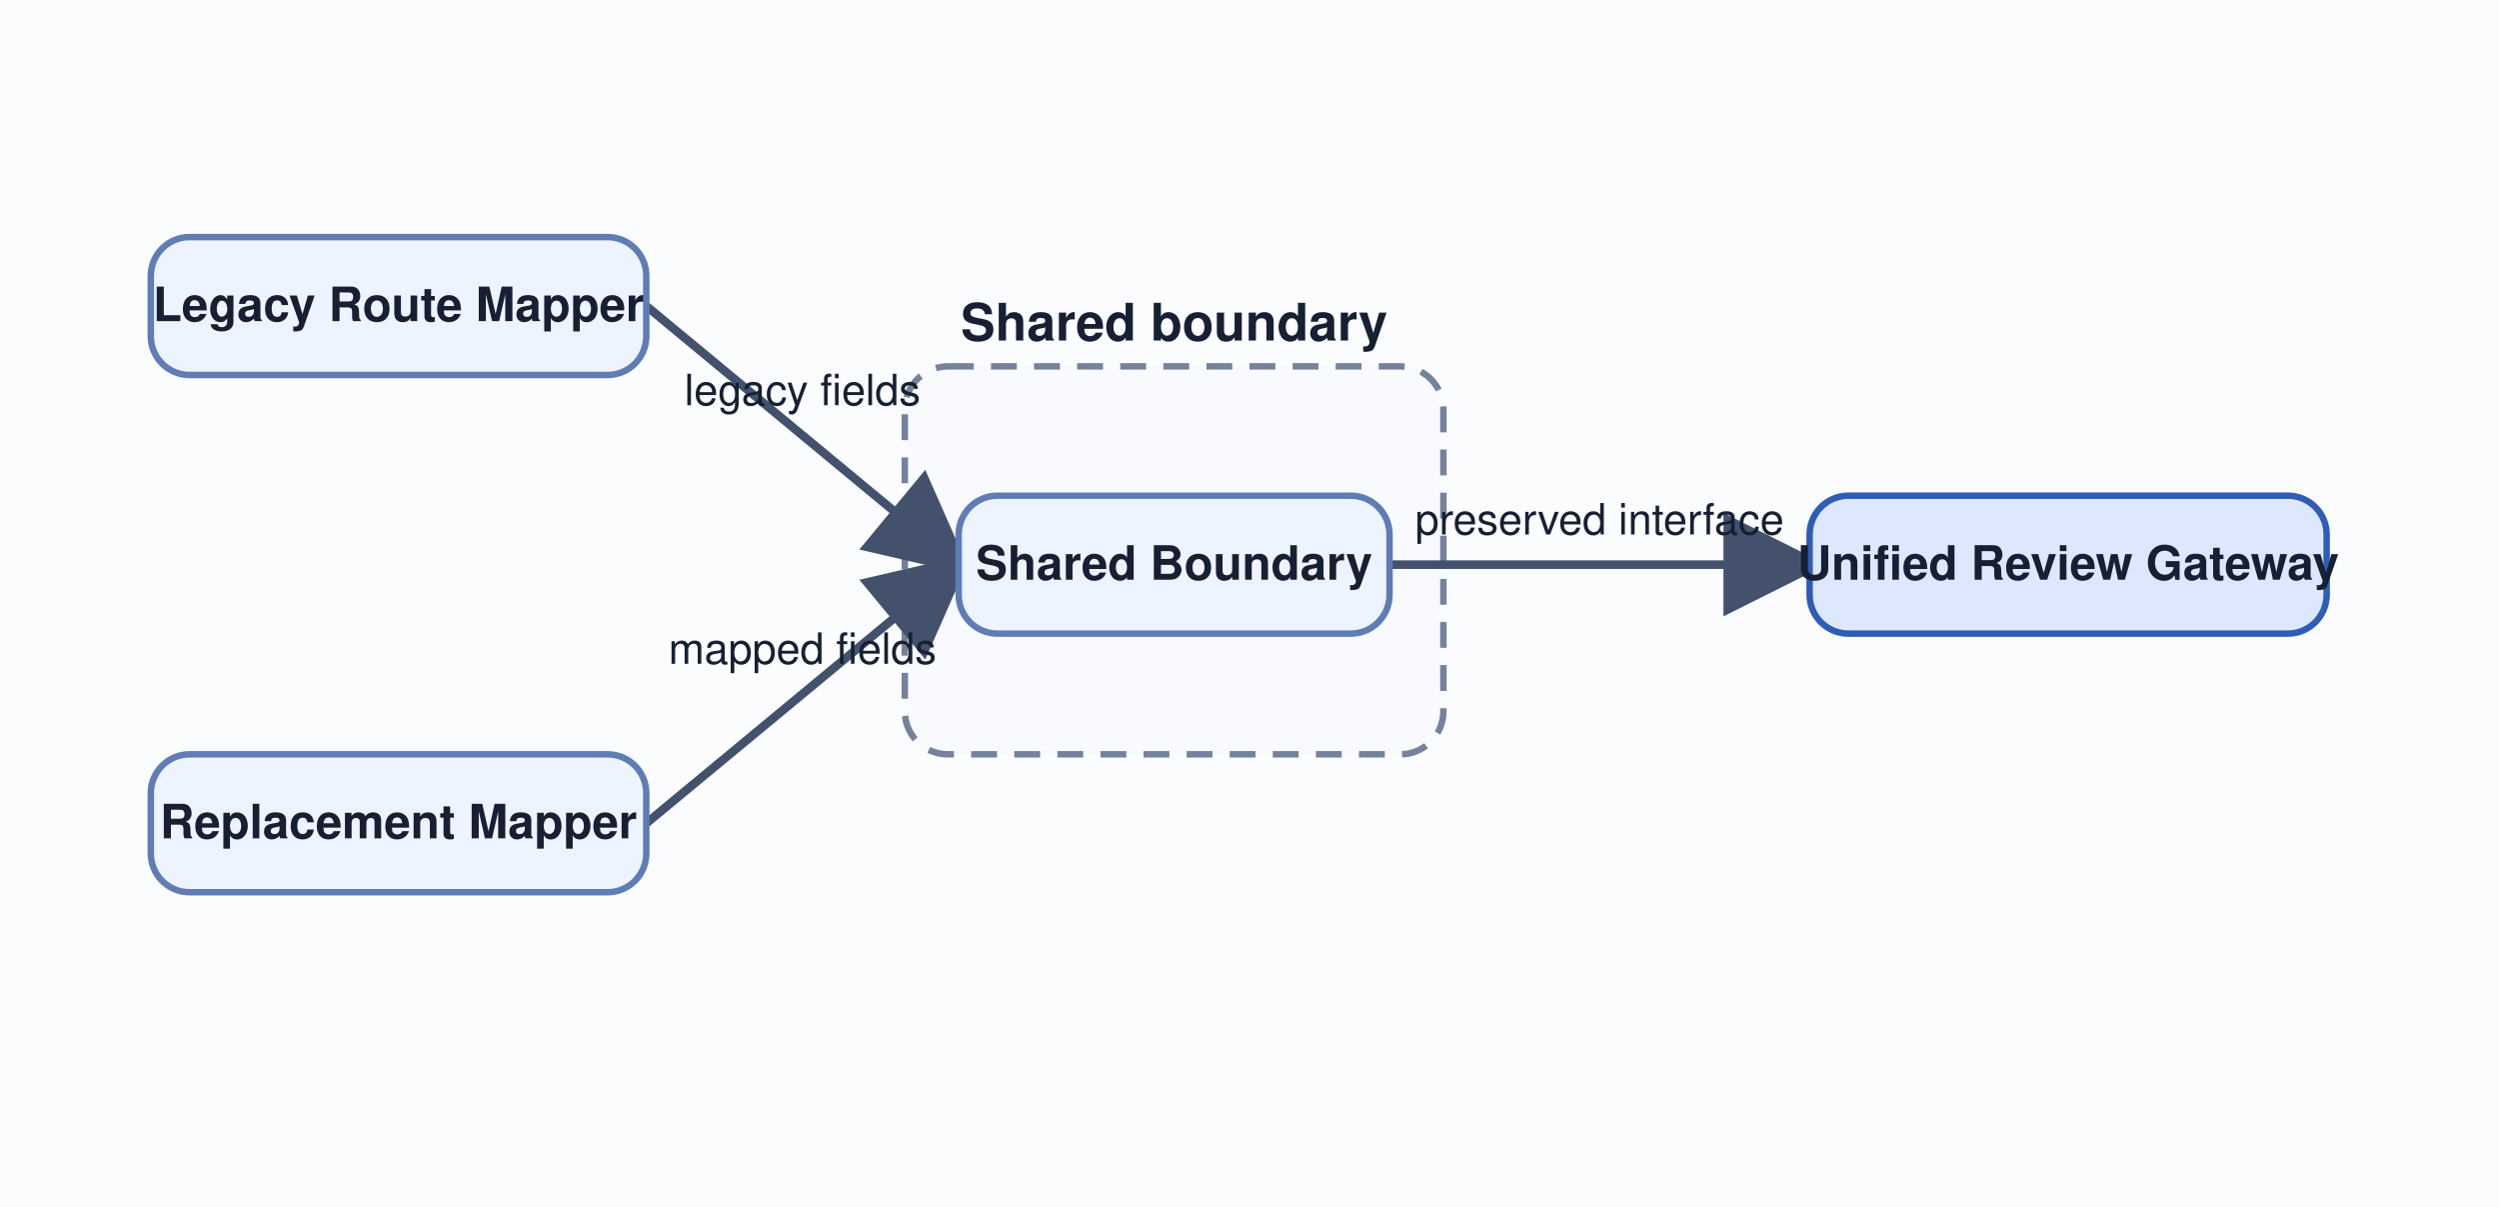
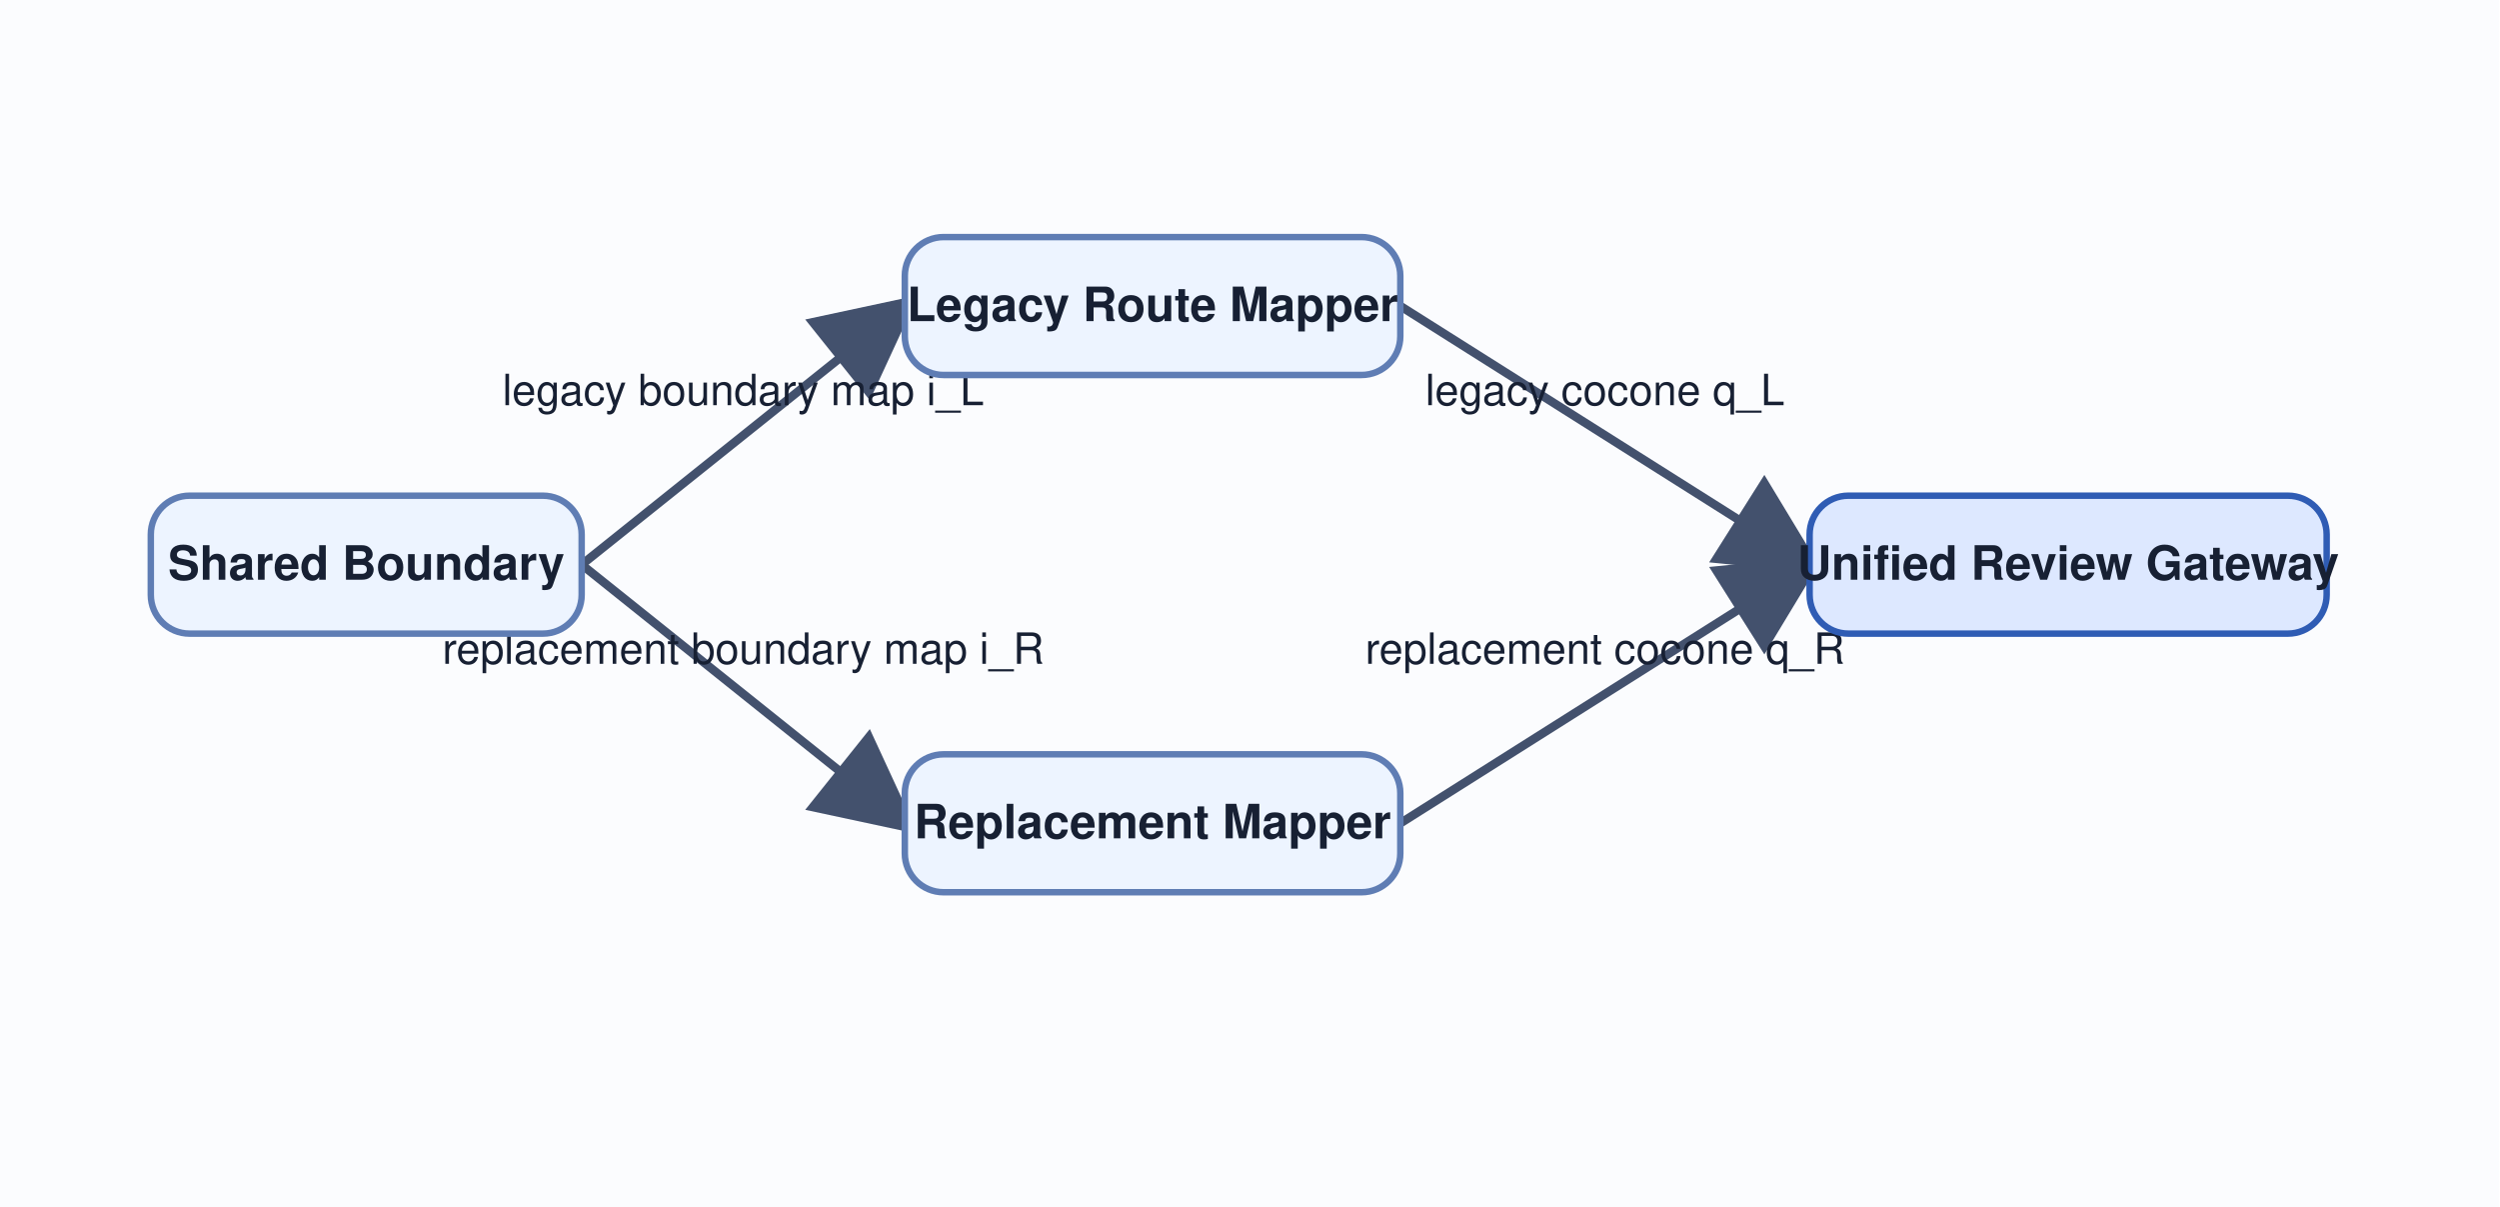
<svg xmlns="http://www.w3.org/2000/svg" width="1160" height="560" viewBox="0 0 1160 560">
  <rect width="100%" height="100%" fill="#fbfcfe" />
  <defs>
    <marker id="arrow-screen" markerWidth="12" markerHeight="12" refX="10" refY="6" orient="auto">
      <path d="M0,0 L12,6 L0,12 z" fill="#43516d" />
    </marker>
  </defs>
  <g style="color:#172033">
-     <rect x="420" y="170" width="250" height="180" rx="20" ry="20" fill="#f6f8fc" fill-opacity="0.55" stroke="#75829b" stroke-width="3" stroke-dasharray="12 8" />
-     <text x="545.0" y="158" fill="currentColor" font-family="Helvetica, Arial, sans-serif" font-size="24" font-weight="600" text-anchor="middle">Shared boundary</text>
-     <line x1="300" y1="142.0" x2="445" y2="262.0" stroke="#43516d" stroke-width="4" marker-end="url(#arrow-screen)" />
-     <text x="372.5" y="188.0" fill="currentColor" font-family="Helvetica, Arial, sans-serif" font-size="20" font-weight="500" text-anchor="middle">legacy fields</text>
-     <line x1="300" y1="382.0" x2="445" y2="262.0" stroke="#43516d" stroke-width="4" marker-end="url(#arrow-screen)" />
-     <text x="372.5" y="308.0" fill="currentColor" font-family="Helvetica, Arial, sans-serif" font-size="20" font-weight="500" text-anchor="middle">mapped fields</text>
-     <line x1="645" y1="262.0" x2="840" y2="262.0" stroke="#43516d" stroke-width="4" marker-end="url(#arrow-screen)" />
-     <text x="742.5" y="248.0" fill="currentColor" font-family="Helvetica, Arial, sans-serif" font-size="20" font-weight="500" text-anchor="middle">preserved interface</text>
-     <rect x="70" y="110" width="230" height="64" rx="18" ry="18" fill="#edf4ff" stroke="#5f7db4" stroke-width="3" />
-     <text x="185.0" y="149.0" fill="currentColor" font-family="Helvetica, Arial, sans-serif" font-size="22" font-weight="600" text-anchor="middle">Legacy Route Mapper</text>
-     <rect x="70" y="350" width="230" height="64" rx="18" ry="18" fill="#edf4ff" stroke="#5f7db4" stroke-width="3" />
-     <text x="185.0" y="389.0" fill="currentColor" font-family="Helvetica, Arial, sans-serif" font-size="22" font-weight="600" text-anchor="middle">Replacement Mapper</text>
-     <rect x="445" y="230" width="200" height="64" rx="18" ry="18" fill="#edf4ff" stroke="#5f7db4" stroke-width="3" />
-     <text x="545.0" y="269.0" fill="currentColor" font-family="Helvetica, Arial, sans-serif" font-size="22" font-weight="600" text-anchor="middle">Shared Boundary</text>
+     <line x1="270" y1="262.0" x2="420" y2="142.0" stroke="#43516d" stroke-width="4" marker-end="url(#arrow-screen)" />
+     <text x="345.0" y="188.0" fill="currentColor" font-family="Helvetica, Arial, sans-serif" font-size="20" font-weight="500" text-anchor="middle">legacy boundary map i_L</text>
+     <line x1="270" y1="262.0" x2="420" y2="382.0" stroke="#43516d" stroke-width="4" marker-end="url(#arrow-screen)" />
+     <text x="345.0" y="308.0" fill="currentColor" font-family="Helvetica, Arial, sans-serif" font-size="20" font-weight="500" text-anchor="middle">replacement boundary map i_R</text>
+     <line x1="650" y1="142.0" x2="840" y2="262.0" stroke="#43516d" stroke-width="4" marker-end="url(#arrow-screen)" />
+     <text x="745.0" y="188.0" fill="currentColor" font-family="Helvetica, Arial, sans-serif" font-size="20" font-weight="500" text-anchor="middle">legacy cocone q_L</text>
+     <line x1="650" y1="382.0" x2="840" y2="262.0" stroke="#43516d" stroke-width="4" marker-end="url(#arrow-screen)" />
+     <text x="745.0" y="308.0" fill="currentColor" font-family="Helvetica, Arial, sans-serif" font-size="20" font-weight="500" text-anchor="middle">replacement cocone q_R</text>
+     <rect x="70" y="230" width="200" height="64" rx="18" ry="18" fill="#edf4ff" stroke="#5f7db4" stroke-width="3" />
+     <text x="170.0" y="269.0" fill="currentColor" font-family="Helvetica, Arial, sans-serif" font-size="22" font-weight="600" text-anchor="middle">Shared Boundary</text>
+     <rect x="420" y="110" width="230" height="64" rx="18" ry="18" fill="#edf4ff" stroke="#5f7db4" stroke-width="3" />
+     <text x="535.0" y="149.0" fill="currentColor" font-family="Helvetica, Arial, sans-serif" font-size="22" font-weight="600" text-anchor="middle">Legacy Route Mapper</text>
+     <rect x="420" y="350" width="230" height="64" rx="18" ry="18" fill="#edf4ff" stroke="#5f7db4" stroke-width="3" />
+     <text x="535.0" y="389.0" fill="currentColor" font-family="Helvetica, Arial, sans-serif" font-size="22" font-weight="600" text-anchor="middle">Replacement Mapper</text>
    <rect x="840" y="230" width="240" height="64" rx="18" ry="18" fill="#dde8ff" stroke="#2f5cb4" stroke-width="3" />
    <text x="960.0" y="269.0" fill="currentColor" font-family="Helvetica, Arial, sans-serif" font-size="22" font-weight="600" text-anchor="middle">Unified Review Gateway</text>
  </g>
</svg>
